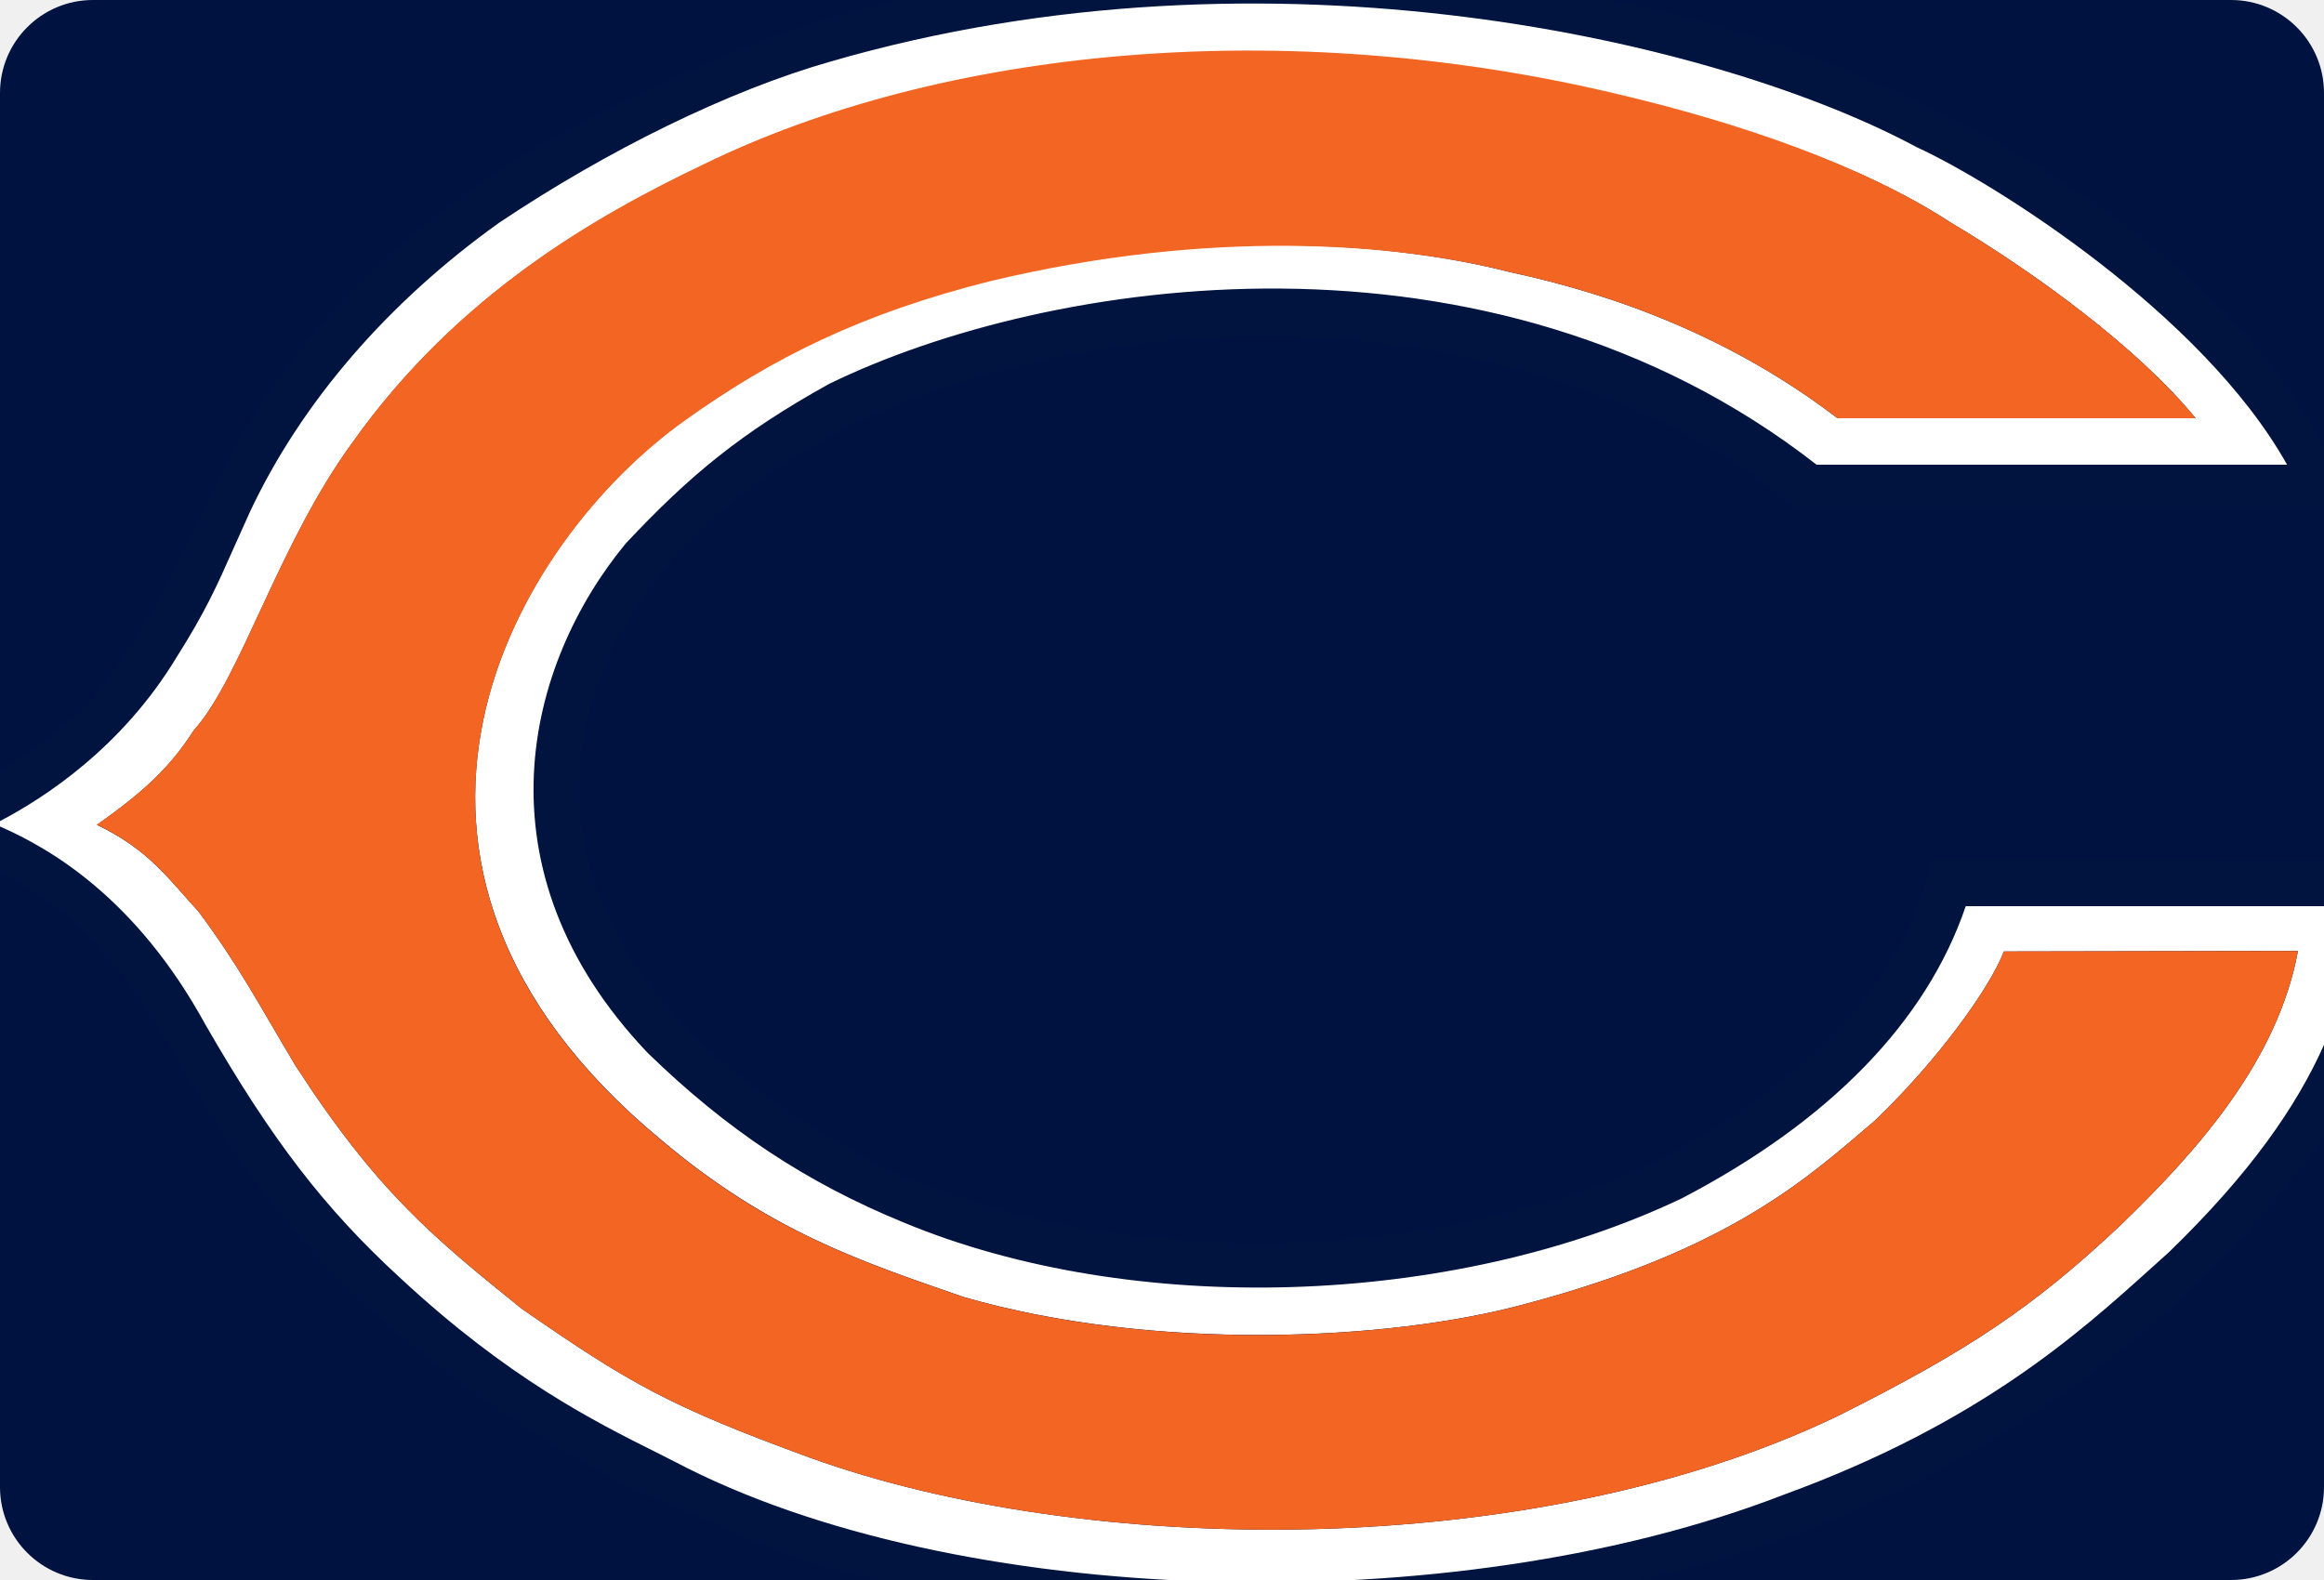
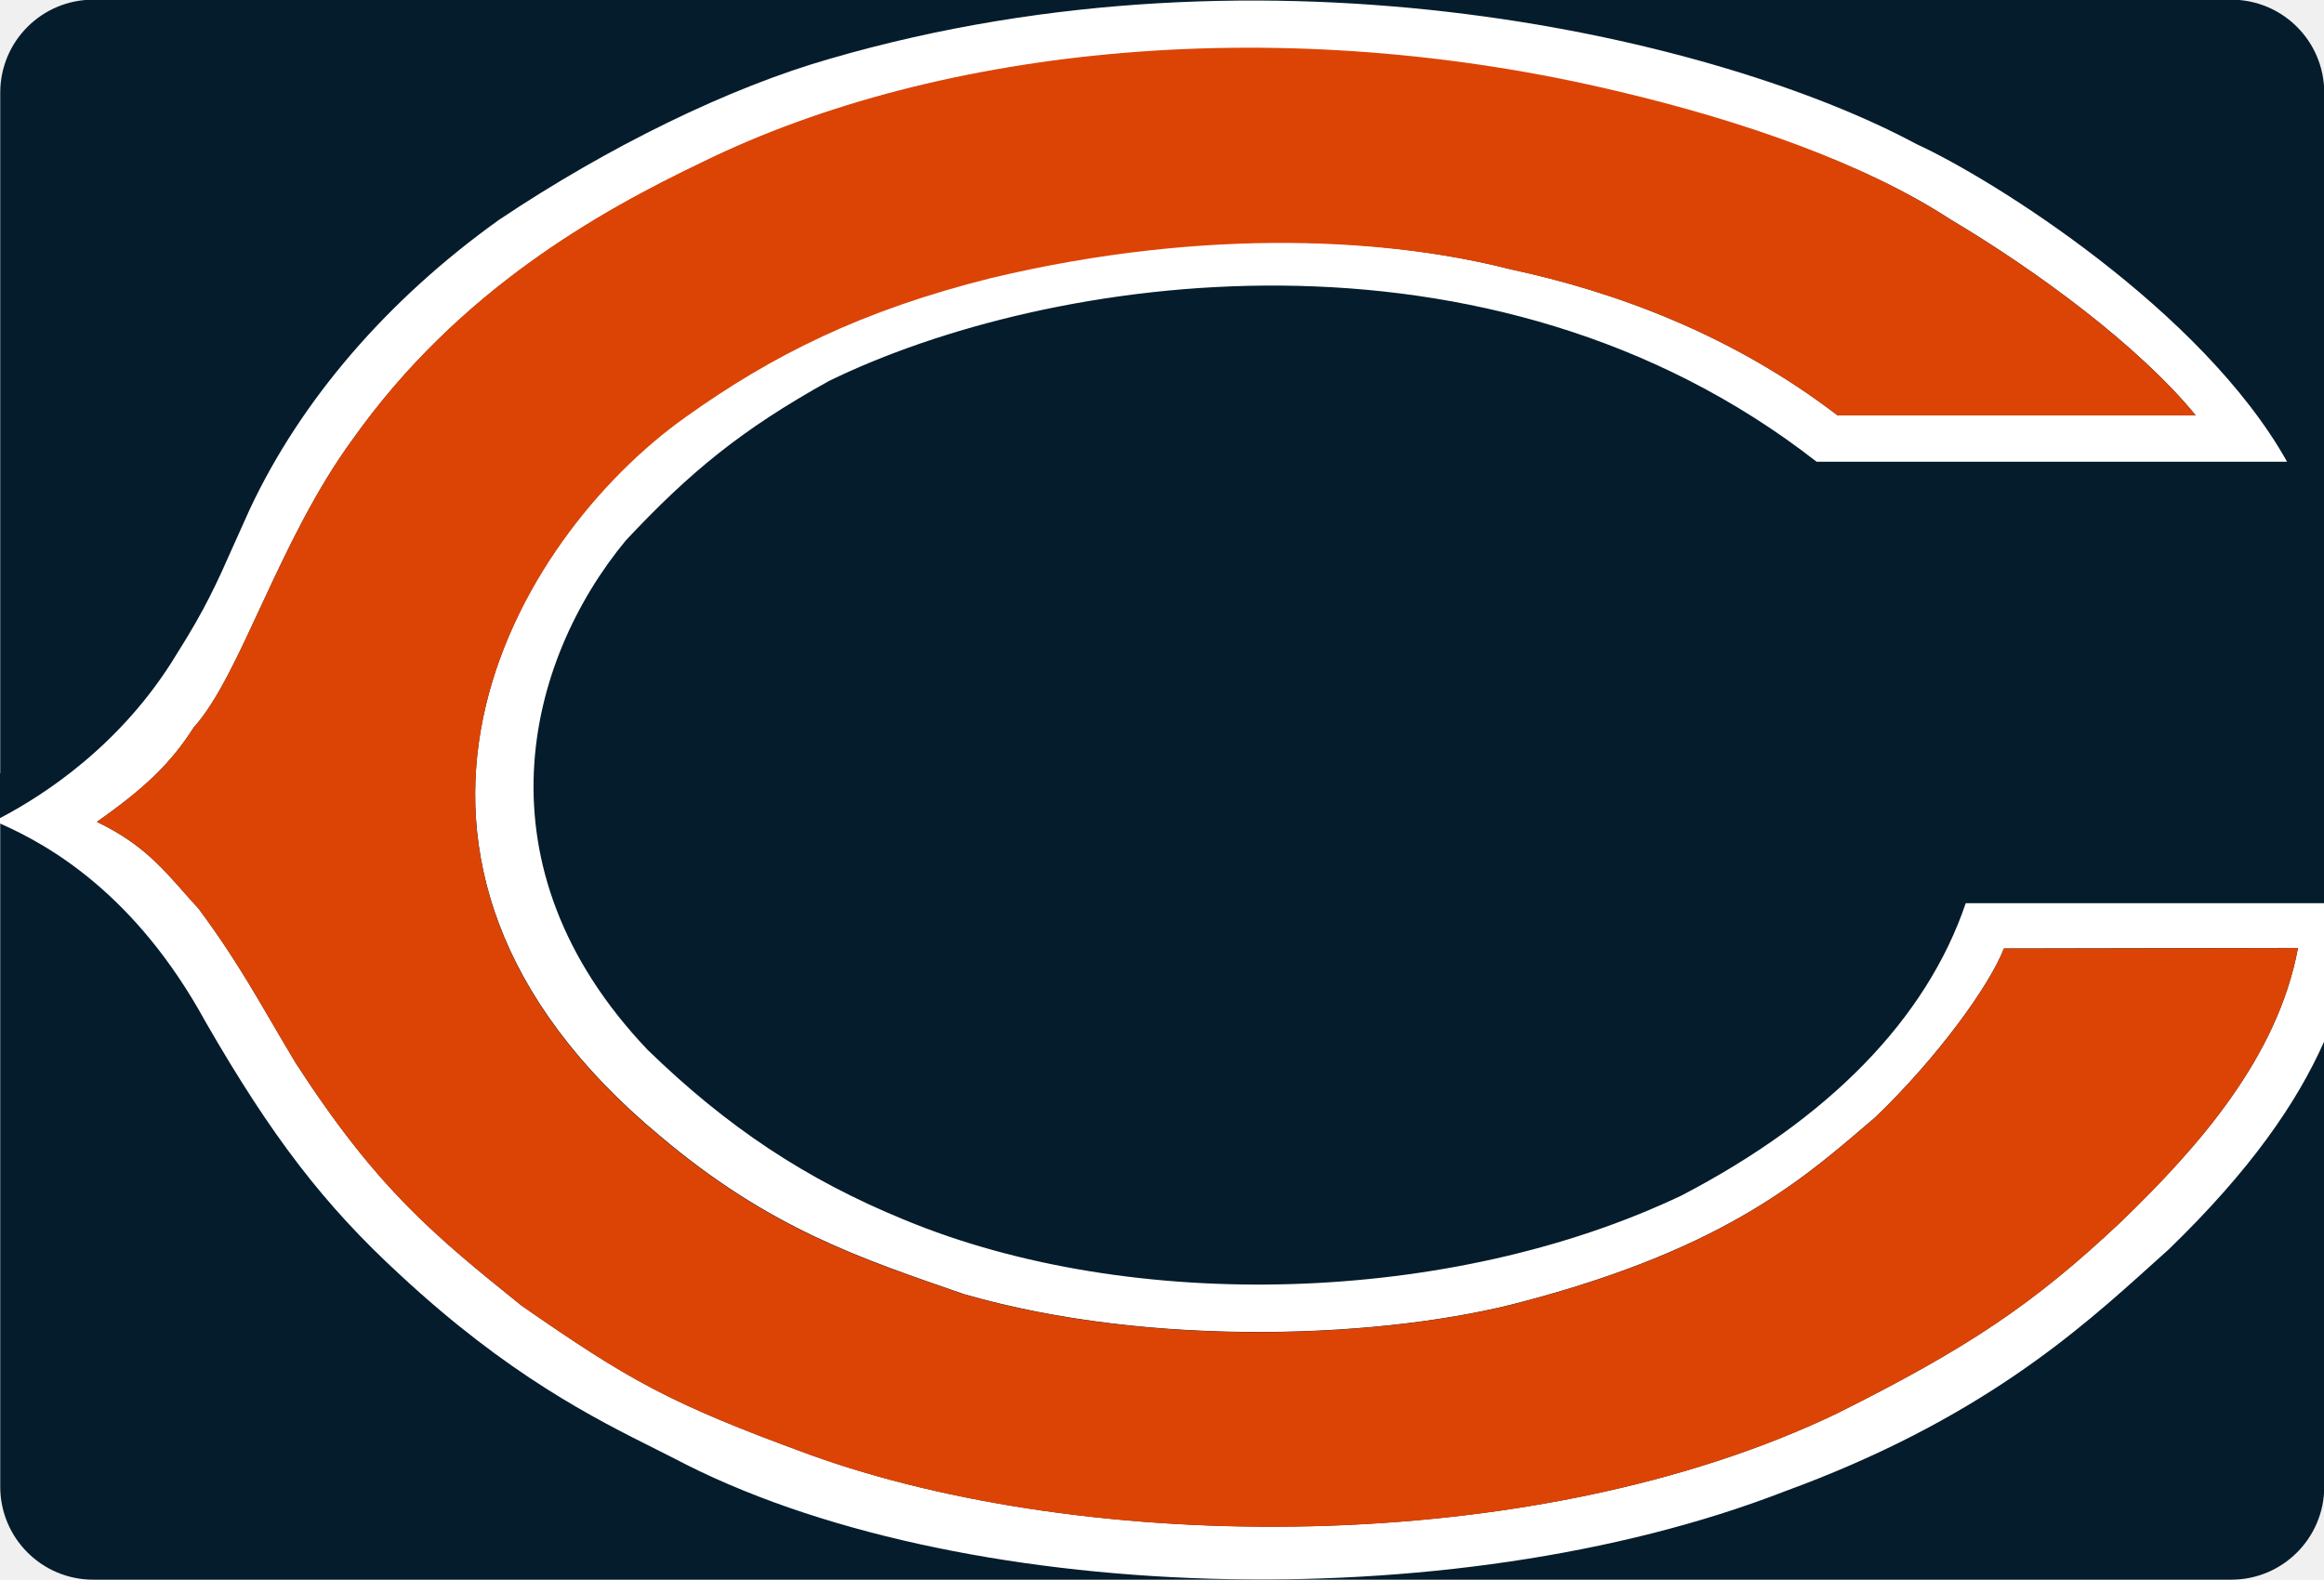
- <svg xmlns="http://www.w3.org/2000/svg" version="1.1" id="PILLS" x="0px" y="0px" width="200px" height="136px" viewBox="0 0 200 136" enable-background="new 0 0 200 136" xml:space="preserve">
-   <path fill="#00123F" d="M200,128c0,4.418-3.582,8-8,8H8c-4.418,0-8-3.582-8-8V8c0-4.418,3.582-8,8-8h184c4.418,0,8,3.582,8,8V128z" />
+ <svg xmlns="http://www.w3.org/2000/svg" width="200" height="136">
  <g>
-     <path fill="none" d="M197.139,101.691c-7.078,8.404-9.789,10.822-18.178,17.318c-11.704,8.325-23.99,13.99-37.882,16.99H192   c4.418,0,8-3.182,8-7.602V97.824C199.059,99.268,198.09,100.566,197.139,101.691z" />
-     <path fill="none" d="M25.831,106.43c-4.15-4.597-5.699-7.203-7.194-9.727c0,0-2.304-3.645-2.365-3.744   C11.65,84.766,9.815,82.936,7.18,80.286C5.94,78.708,3.14,76.691,0,75.119v53.279C0,132.818,3.582,136,8,136h67.815   c-5.511-1-10.458-2.932-14.878-5.124C44.304,124.812,29.023,110.91,25.831,106.43z" />
-     <path fill="none" d="M17.846,43.142c5.02-11.105,16.159-26.481,40.662-36.62C63.571,4.025,69.904,1.745,77.243,0H8   C3.582,0,0,3.582,0,8v58.355c2.898-1.822,5.851-4.048,7.876-6.158C11.452,55.779,14.62,50.361,17.846,43.142z" />
-     <path fill="none" d="M154.234,43.697c-11.808-11.086-43.062-21.331-75.582-9.415c-16.811,6.361-28.116,19.053-28.8,32.333   c-0.668,13.027,8.841,25.148,26.725,34.109c19.133,8.467,44.602,8.363,64.826-0.234c7.748-3.791,21.246-12.148,24.584-25.551   l0.229-0.91L200,74.066V43.979l-45.419,0.042L154.234,43.697z" />
-     <path fill="none" d="M200,38.466V8c0-4.418-3.582-8-8-8h-53.352c0.666,0.144,1.332,0.282,2.002,0.436   C155.514,3.183,188.214,15.939,200,38.466z" />
-     <path fill="#00143F" d="M15.191,56.586c2.502-3.948,3.489-6.177,4.857-9.262l1.462-3.24c4.408-9.374,11.821-17.967,21.433-24.845   C52.341,12.945,62.75,7.903,71.471,5.418c37.905-11.011,76.662-1.795,93.464,7.244C171.58,15.71,189.551,27,196.822,40   c-3.338,0-39.854,0-40.49,0c-28.193-22-66.225-16.12-84.981-6.966c-7.579,4.208-11.981,7.723-17.497,13.601   c-8.56,10.36-13.165,28.074,1.885,43.891c6.805,6.615,13.608,11.133,22.086,14.604c19.61,8.132,47.128,7.43,66.913-1.997   C157.379,96.536,165.771,88,169.169,78c1.127,0,22.356,0,30.831,0v-3.934l-33.783-0.037l-0.229,0.91   c-3.338,13.401-16.836,21.76-24.584,25.551c-20.225,8.599-45.693,8.701-64.826,0.234c-17.884-8.961-27.394-21.082-26.725-34.109   c0.684-13.28,11.989-25.972,28.8-32.333c32.519-11.916,63.773-1.671,75.582,9.415l0.346,0.323L200,43.979v-5.513   c-11.786-22.527-44.486-35.283-59.35-38.03c-0.67-0.154-1.336-0.292-2.002-0.436H77.243c-7.339,1.745-13.672,4.025-18.735,6.522   C34.005,16.66,22.866,32.036,17.846,43.142c-3.227,7.219-6.394,12.637-9.97,17.055C5.851,62.307,2.898,64.533,0,66.355v4.32   C3.766,68.71,10.488,64.375,15.191,56.586z" />
-     <path fill="#00143F" d="M197.139,101.691c0.951-1.125,1.92-2.424,2.861-3.867v-7.891c-2.339,5.25-6.299,11.028-13.369,17.871   c-0.001,0-1.441,1.295-1.441,1.295c-6.272,5.66-14.864,13.418-31.657,19.549c-28.636,11.109-71.465,9.826-95.495-2.848   c-0.013-0.009-1.509-0.762-1.509-0.762c-5.4-2.7-12.796-6.4-22.115-15.064c-6.501-5.976-11.035-11.873-16.731-21.771   C11.705,77.27,4.278,73.018,0,71.141v3.979c3.141,1.572,5.94,3.589,7.18,5.167c2.635,2.647,4.47,4.479,9.091,12.673   c0.062,0.1,2.365,3.744,2.365,3.744c1.496,2.523,3.044,5.13,7.194,9.727c3.192,4.48,18.474,18.383,35.106,24.446   c4.42,2.192,9.367,4.124,14.878,5.124h65.264c13.893-3,26.178-8.665,37.882-16.99C187.35,112.514,190.061,110.096,197.139,101.691z   " />
-     <path fill="#FFFFFF" d="M17.683,88.204c5.696,9.897,10.229,15.795,16.731,21.771c9.319,8.664,16.715,12.364,22.115,15.064   c0,0,1.496,0.753,1.509,0.762c24.03,12.674,66.858,13.957,95.495,2.848c16.792-6.131,25.384-13.889,31.658-19.549   c0,0,1.438-1.295,1.44-1.295c7.069-6.843,11.03-12.621,13.369-17.871V78c-8.476,0-29.704,0-30.831,0   c-3.398,10-11.79,18.551-24.43,25.146c-19.785,9.427-47.303,10.237-66.913,2.105c-8.479-3.47-15.282-8.007-22.086-14.621   c-15.05-15.818-10.445-33.495-1.885-43.855c5.516-5.878,9.917-9.522,17.497-13.731C90.107,23.892,128.139,18,156.332,40   c0.636,0,37.152,0,40.49,0c-7.271-13-25.242-24.29-31.887-27.338C148.133,3.623,109.376-5.711,71.471,5.3   c-8.722,2.484-19.13,7.586-28.527,13.88c-9.612,6.877-17.025,15.501-21.433,24.875l-1.462,3.255   c-1.369,3.085-2.355,5.32-4.857,9.269C10.488,64.368,3.766,68.71,0,70.675v0.466C4.278,73.018,11.705,77.27,17.683,88.204z    M16.672,62.873c4.061-4.488,7.266-16.03,13.679-24.795c9.112-12.84,21.169-19.565,30.14-23.853   C81.01,4.178,110.509,1.314,139.366,8.239c10.473,2.479,20.948,5.994,28.426,10.867C175.273,23.551,184.038,30,188.954,36h-30.823   c-9.148-7-19.195-10.653-28.172-12.576c-10.048-2.565-25.863-3.83-44.674,0.658c-11.115,2.78-18.81,6.678-26.29,12.021   C44.246,46.579,28,74.135,56.855,98.078c9.406,7.947,17.314,10.525,26.079,13.562c16.246,4.702,36.55,3.81,48.308,0.604   c17.74-4.702,24.365-10.897,30.138-15.813c5.345-5.13,9.833-11.328,11.073-14.533l25.308-0.047   c-1.754,9.451-8.593,17.147-15.219,23.559c-7.588,7.156-13.252,10.904-24.453,16.506c-26.206,12.566-64.68,12.139-88.406,3.546   c-12.184-4.448-15.604-6.452-24.796-12.821c-7.48-6.033-12.398-10.007-19.451-20.908c-3.205-5.346-4.702-8.336-8.336-13.254   c-2.565-2.776-4.275-5.344-8.764-7.479C12.449,68.11,14.694,65.974,16.672,62.873z" />
-     <path fill="#F26522" d="M17.099,78.479c3.634,4.916,5.131,7.908,8.336,13.252c7.053,10.901,11.971,14.875,19.451,20.908   c9.192,6.37,12.612,8.375,24.796,12.822c23.726,8.594,62.201,9.021,88.406-3.546c11.201-5.603,16.865-9.351,24.453-16.505   c6.626-6.411,13.465-14.105,15.219-23.557l-25.308,0.045c-1.24,3.205-5.728,9.406-11.073,14.535   c-5.771,4.916-12.396,11.115-30.138,15.817c-11.757,3.205-32.062,4.104-48.308-0.599c-8.765-3.035-16.673-5.601-26.079-13.549   C28,74.161,44.246,46.63,58.996,36.154c7.479-5.343,15.174-9.19,26.29-11.97c18.812-4.488,34.626-3.326,44.674-0.761   C138.936,25.347,148.982,29,158.131,36h30.823c-4.916-6-13.681-12.449-21.162-16.895c-7.479-4.873-17.954-8.49-28.426-10.969   c-28.857-6.925-58.356-4.009-78.875,6.038c-8.971,4.288-21.028,11.039-30.14,23.878c-6.413,8.764-9.619,20.319-13.679,24.807   c-1.978,3.101-4.223,5.244-8.337,8.131C12.823,73.127,14.533,75.7,17.099,78.479z" />
+     <path id="svg_1" d="m200.021,127.972c0,4.418 -3.582,8 -8,8l-184,0c-4.418,0 -8,-3.582 -8,-8l0,-120c0,-4.418 3.582,-8 8,-8l184,0c4.418,0 8,3.582 8,8l0,120z" fill="#051c2c" />
+     <path id="svg_3" d="m188.702,74.691c-7.078,8.404 -9.789,10.822 -18.178,17.318c-11.704,8.325 -23.99,13.99 -37.882,16.99l50.921,0c4.418,0 8,-3.182 8,-7.602l0,-30.573c-0.941,1.444 -1.91,2.742 -2.861,3.867z" fill="none" />
+     <path id="svg_4" d="m144.8,187.43c-4.15,-4.597 -5.699,-7.203 -7.194,-9.727c0,0 -2.304,-3.645 -2.365,-3.744c-4.622,-8.193 -6.457,-10.023 -9.092,-12.673c-1.24,-1.578 -4.04,-3.595 -7.18,-5.167l0,53.279c0,4.42 3.582,7.602 8,7.602l67.815,0c-5.511,-1 -10.458,-2.932 -14.878,-5.124c-16.633,-6.064 -31.914,-19.966 -35.106,-24.446z" fill="none" />
+     <path id="svg_5" d="m136.815,124.142c5.02,-11.105 16.159,-26.481 40.662,-36.62c5.063,-2.497 11.396,-4.777 18.735,-6.522l-69.243,0c-4.418,0 -8,3.582 -8,8l0,58.355c2.898,-1.822 5.851,-4.048 7.876,-6.158c3.576,-4.418 6.744,-9.836 9.97,-17.055z" fill="none" />
+     <path id="svg_7" d="m318.969,119.466l0,-30.466c0,-4.418 -3.582,-8 -8,-8l-53.352,0c0.666,0.144 1.332,0.282 2.002,0.436c14.864,2.747 47.564,15.503 59.35,38.03z" fill="none" />
+     <path id="svg_8" d="m15.059,56.902c2.502,-3.948 3.489,-6.177 4.857,-9.262l1.462,-3.24c4.408,-9.374 11.821,-17.967 21.433,-24.845c9.398,-6.294 19.807,-11.336 28.528,-13.821c37.905,-11.011 76.662,-1.795 93.464,7.244c6.645,3.048 24.616,14.338 31.887,27.338c-3.338,0 -39.854,0 -40.49,0c-28.193,-22 -66.225,-16.12 -84.981,-6.966c-7.579,4.208 -11.981,7.723 -17.497,13.601c-8.56,10.36 -13.165,28.074 1.885,43.891c6.805,6.615 13.608,11.133 22.086,14.604c19.61,8.132 47.128,7.43 66.913,-1.997c12.641,-6.597 21.033,-15.133 24.431,-25.133c1.127,0 22.356,0 30.831,0l0,-3.934l-33.783,-0.037l-0.229,0.91c-3.338,13.401 -16.836,21.76 -24.584,25.551c-20.225,8.599 -45.693,8.701 -64.826,0.234c-17.884,-8.961 -27.394,-21.082 -26.725,-34.109c0.684,-13.28 11.989,-25.972 28.8,-32.333c32.519,-11.916 63.773,-1.671 75.582,9.415l0.346,0.323l45.419,-0.041l0,-5.513c-11.786,-22.527 -44.486,-35.283 -59.35,-38.03c-0.67,-0.154 -1.336,-0.292 -2.002,-0.436l-61.405,0c-7.339,1.745 -13.672,4.025 -18.735,6.522c-24.503,10.138 -35.642,25.514 -40.662,36.62c-3.227,7.219 -6.394,12.637 -9.97,17.055c-2.025,2.11 -4.978,4.336 -7.876,6.158l0,4.32c3.766,-1.965 10.488,-6.3 15.191,-14.089z" fill="#051c2c" />
+     <path id="svg_9" d="m197.376,101.374c0.951,-1.125 1.92,-2.424 2.861,-3.867l0,-7.891c-2.339,5.25 -6.299,11.028 -13.369,17.871c-0.001,0 -1.441,1.295 -1.441,1.295c-6.272,5.66 -14.864,13.418 -31.657,19.549c-28.636,11.109 -71.465,9.826 -95.495,-2.848c-0.013,-0.009 -1.509,-0.762 -1.509,-0.762c-5.4,-2.7 -12.796,-6.4 -22.115,-15.064c-6.501,-5.976 -11.035,-11.873 -16.731,-21.771c-5.978,-10.933 -13.405,-15.185 -17.683,-17.062l0,3.979c3.141,1.572 5.94,3.589 7.18,5.167c2.635,2.647 4.47,4.479 9.091,12.673c0.062,0.1 2.365,3.744 2.365,3.744c1.496,2.523 3.044,5.13 7.194,9.727c3.192,4.48 18.474,18.383 35.106,24.446c4.42,2.192 9.367,4.124 14.878,5.124l65.264,0c13.893,-3 26.178,-8.665 37.882,-16.99c8.39,-6.497 11.101,-8.915 18.179,-17.32z" fill="#051c2c" />
+     <path id="svg_10" d="m17.683,87.947c5.696,9.897 10.229,15.795 16.731,21.771c9.319,8.664 16.715,12.364 22.115,15.064c0,0 1.496,0.753 1.509,0.762c24.03,12.674 66.858,13.957 95.495,2.848c16.792,-6.131 25.384,-13.889 31.658,-19.549c0,0 1.438,-1.295 1.44,-1.295c7.069,-6.843 11.03,-12.621 13.369,-17.871l0,-11.934c-8.476,0 -29.704,0 -30.831,0c-3.398,10 -11.79,18.551 -24.43,25.146c-19.785,9.427 -47.303,10.237 -66.913,2.105c-8.479,-3.47 -15.282,-8.007 -22.086,-14.621c-15.05,-15.818 -10.445,-33.495 -1.885,-43.855c5.516,-5.878 9.917,-9.522 17.497,-13.731c18.755,-9.152 56.787,-15.044 84.98,6.956c0.636,0 37.152,0 40.49,0c-7.271,-13 -25.242,-24.29 -31.887,-27.338c-16.802,-9.039 -55.559,-18.373 -93.464,-7.362c-8.722,2.484 -19.13,7.586 -28.527,13.88c-9.612,6.877 -17.025,15.501 -21.433,24.875l-1.462,3.255c-1.369,3.085 -2.355,5.32 -4.857,9.269c-4.704,7.789 -11.426,12.131 -15.192,14.096l0,0.466c4.278,1.877 11.705,6.129 17.683,17.063zm-1.011,-25.331c4.061,-4.488 7.266,-16.03 13.679,-24.795c9.112,-12.84 21.169,-19.565 30.14,-23.853c20.519,-10.047 50.018,-12.911 78.875,-5.986c10.473,2.479 20.948,5.994 28.426,10.867c7.481,4.445 16.246,10.894 21.162,16.894l-30.823,0c-9.148,-7 -19.195,-10.653 -28.172,-12.576c-10.048,-2.565 -25.863,-3.83 -44.674,0.658c-11.115,2.78 -18.81,6.678 -26.29,12.021c-14.749,10.476 -30.995,38.032 -2.14,61.975c9.406,7.947 17.314,10.525 26.079,13.562c16.246,4.702 36.55,3.81 48.308,0.604c17.74,-4.702 24.365,-10.897 30.138,-15.813c5.345,-5.13 9.833,-11.328 11.073,-14.533l25.308,-0.047c-1.754,9.451 -8.593,17.147 -15.219,23.559c-7.588,7.156 -13.252,10.904 -24.453,16.506c-26.206,12.566 -64.68,12.139 -88.406,3.546c-12.184,-4.448 -15.604,-6.452 -24.796,-12.821c-7.48,-6.033 -12.398,-10.007 -19.451,-20.908c-3.205,-5.346 -4.702,-8.336 -8.336,-13.254c-2.565,-2.776 -4.275,-5.344 -8.764,-7.479c4.113,-2.89 6.358,-5.026 8.336,-8.127z" fill="#FFFFFF" />
+     <path id="svg_11" d="m17.099,78.232c3.634,4.916 5.131,7.908 8.336,13.252c7.053,10.901 11.971,14.875 19.451,20.908c9.192,6.37 12.612,8.375 24.796,12.822c23.726,8.594 62.201,9.021 88.406,-3.546c11.201,-5.603 16.865,-9.351 24.453,-16.505c6.626,-6.411 13.465,-14.105 15.219,-23.557l-25.308,0.045c-1.24,3.205 -5.728,9.406 -11.073,14.535c-5.771,4.916 -12.396,11.115 -30.138,15.817c-11.757,3.205 -32.062,4.104 -48.308,-0.599c-8.765,-3.035 -16.673,-5.601 -26.079,-13.549c-28.854,-23.941 -12.608,-51.472 2.142,-61.948c7.479,-5.343 15.174,-9.19 26.29,-11.97c18.812,-4.488 34.626,-3.326 44.674,-0.761c8.976,1.924 19.022,5.577 28.171,12.577l30.823,0c-4.916,-6 -13.681,-12.449 -21.162,-16.895c-7.479,-4.873 -17.954,-8.49 -28.426,-10.969c-28.857,-6.925 -58.356,-4.009 -78.875,6.038c-8.971,4.288 -21.028,11.039 -30.14,23.878c-6.413,8.764 -9.619,20.319 -13.679,24.807c-1.978,3.101 -4.223,5.244 -8.337,8.131c4.488,2.137 6.198,4.71 8.764,7.489z" fill="#dc4405" />
  </g>
</svg>
